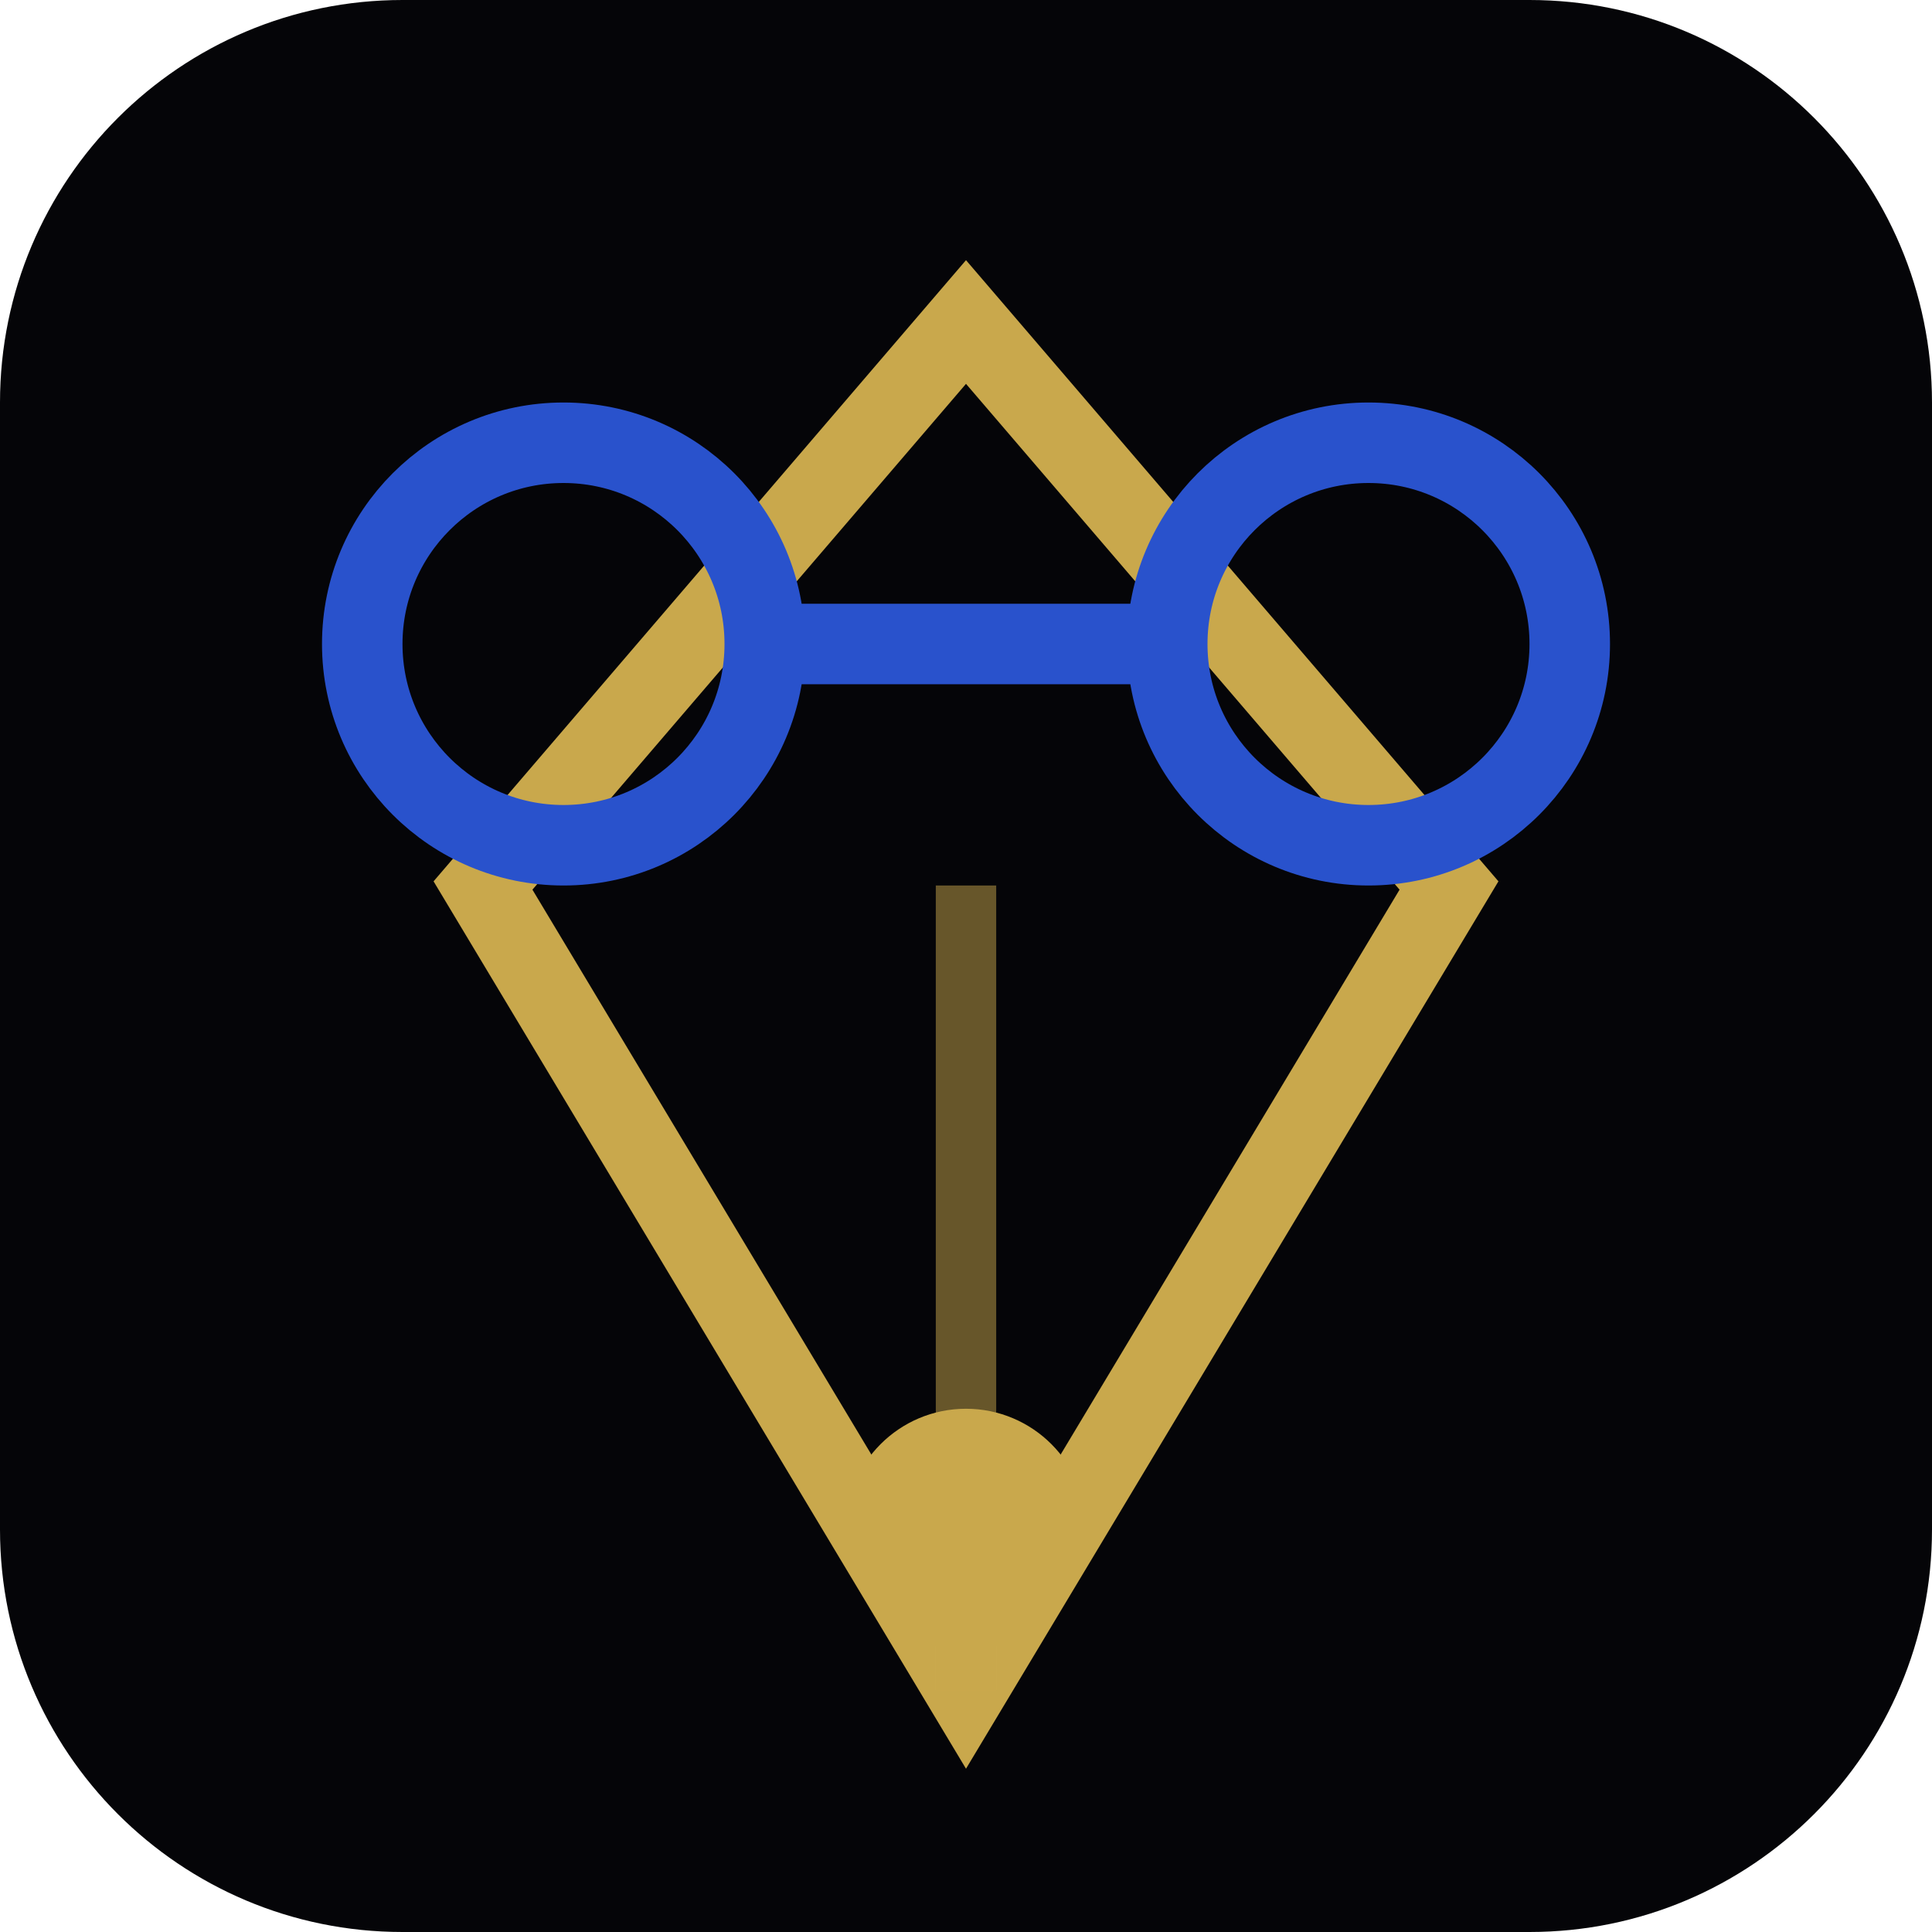
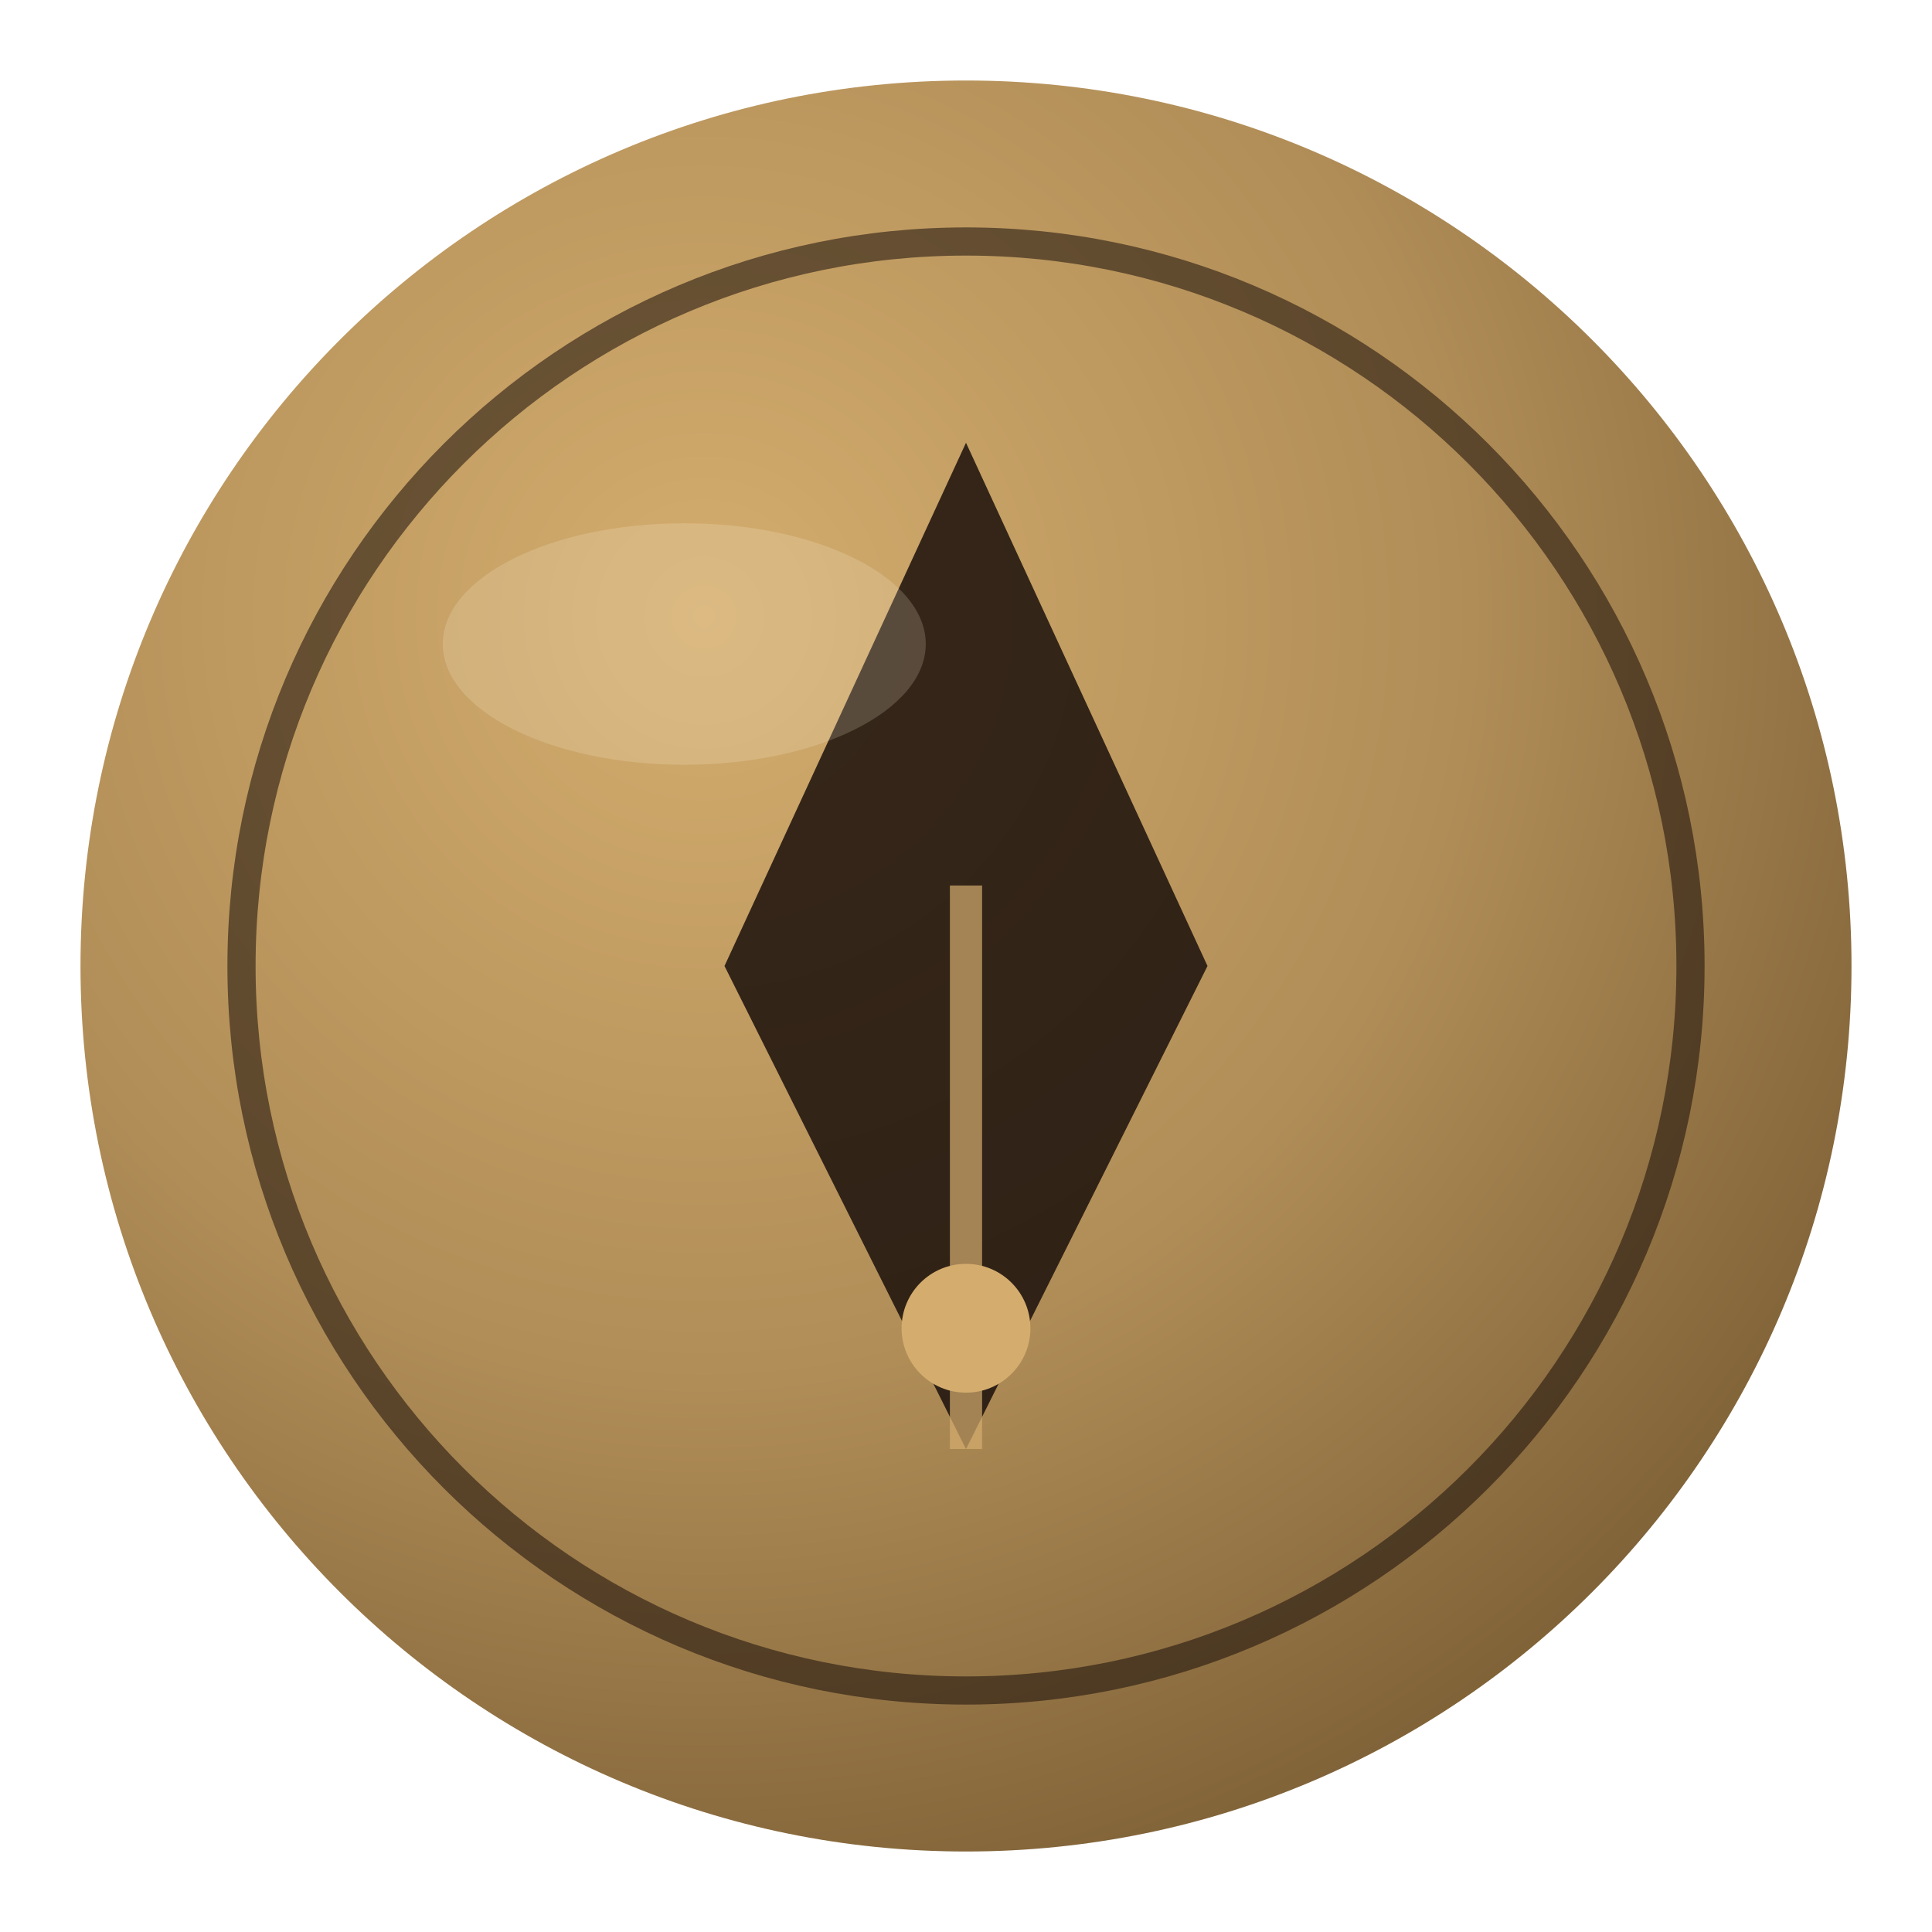
<svg xmlns="http://www.w3.org/2000/svg" viewBox="0 0 48 48" fill="none">
-   <rect width="48" height="48" rx="10" fill="#050508" />
-   <path d="M24 8 L36 22 L24 42 L12 22 Z" fill="none" stroke="#c9a84c" stroke-width="2" />
-   <path d="M24 22 L24 42" stroke="#c9a84c" stroke-width="1.5" opacity="0.5" />
-   <circle cx="14" cy="16" r="5" fill="none" stroke="#2952cc" stroke-width="2" />
-   <circle cx="34" cy="16" r="5" fill="none" stroke="#2952cc" stroke-width="2" />
-   <path d="M19 16 L29 16" stroke="#2952cc" stroke-width="2" />
-   <circle cx="24" cy="38" r="3" fill="#c9a84c" />
+   <defs>
+     <radialGradient id="g" cx="35%" cy="30%" r="80%">
+       <stop offset="0" stop-color="#d4ad6e" />
+       <stop offset="0.55" stop-color="#b08d57" />
+       <stop offset="1" stop-color="#7a5d34" />
+     </radialGradient>
+   </defs>
+   <circle cx="24" cy="24" r="22" fill="url(#g)" />
+   <circle cx="24" cy="24" r="18" fill="none" stroke="#1a0f0a" stroke-width="0.7" opacity="0.55" />
+   <path d="M24 11 L30 24 L24 36 L18 24 Z" fill="#1a0f0a" opacity="0.85" />
+   <path d="M24 22 L24 36" stroke="#d4ad6e" stroke-width="0.8" opacity="0.7" />
+   <circle cx="24" cy="33" r="1.6" fill="#d4ad6e" />
+   <ellipse cx="17" cy="16" rx="6" ry="3" fill="#fff5e0" opacity="0.18" />
</svg>
